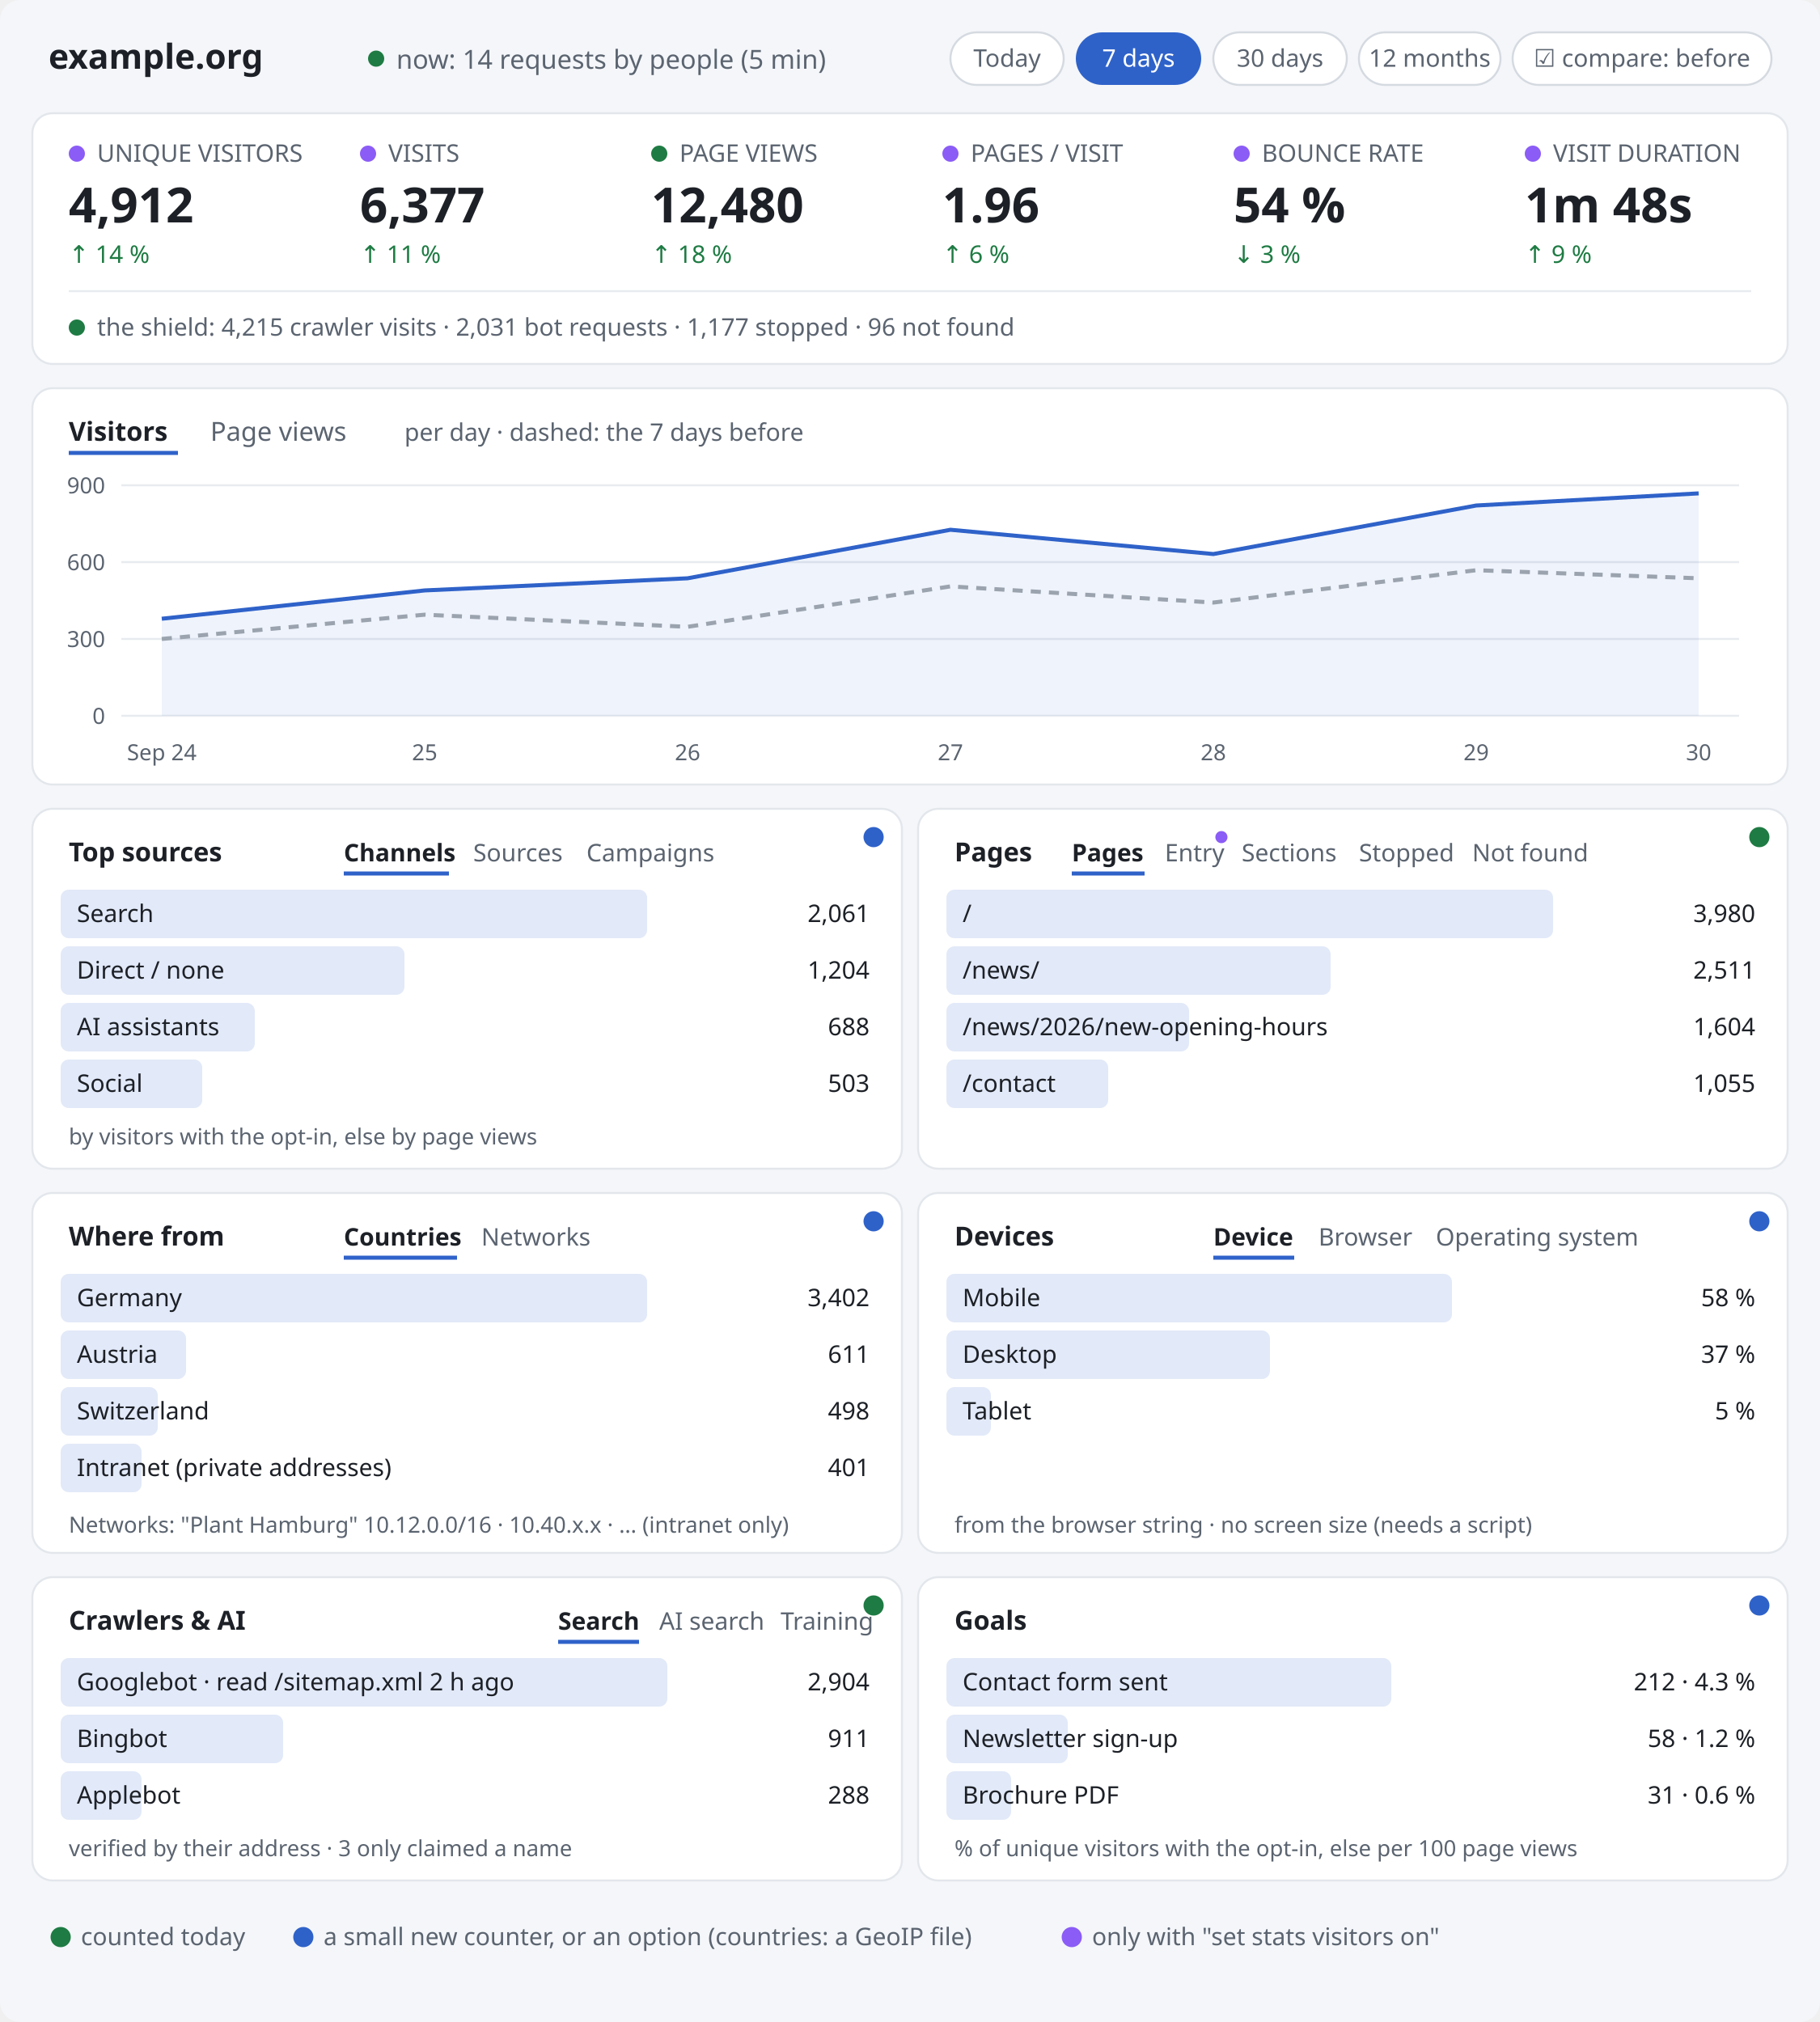
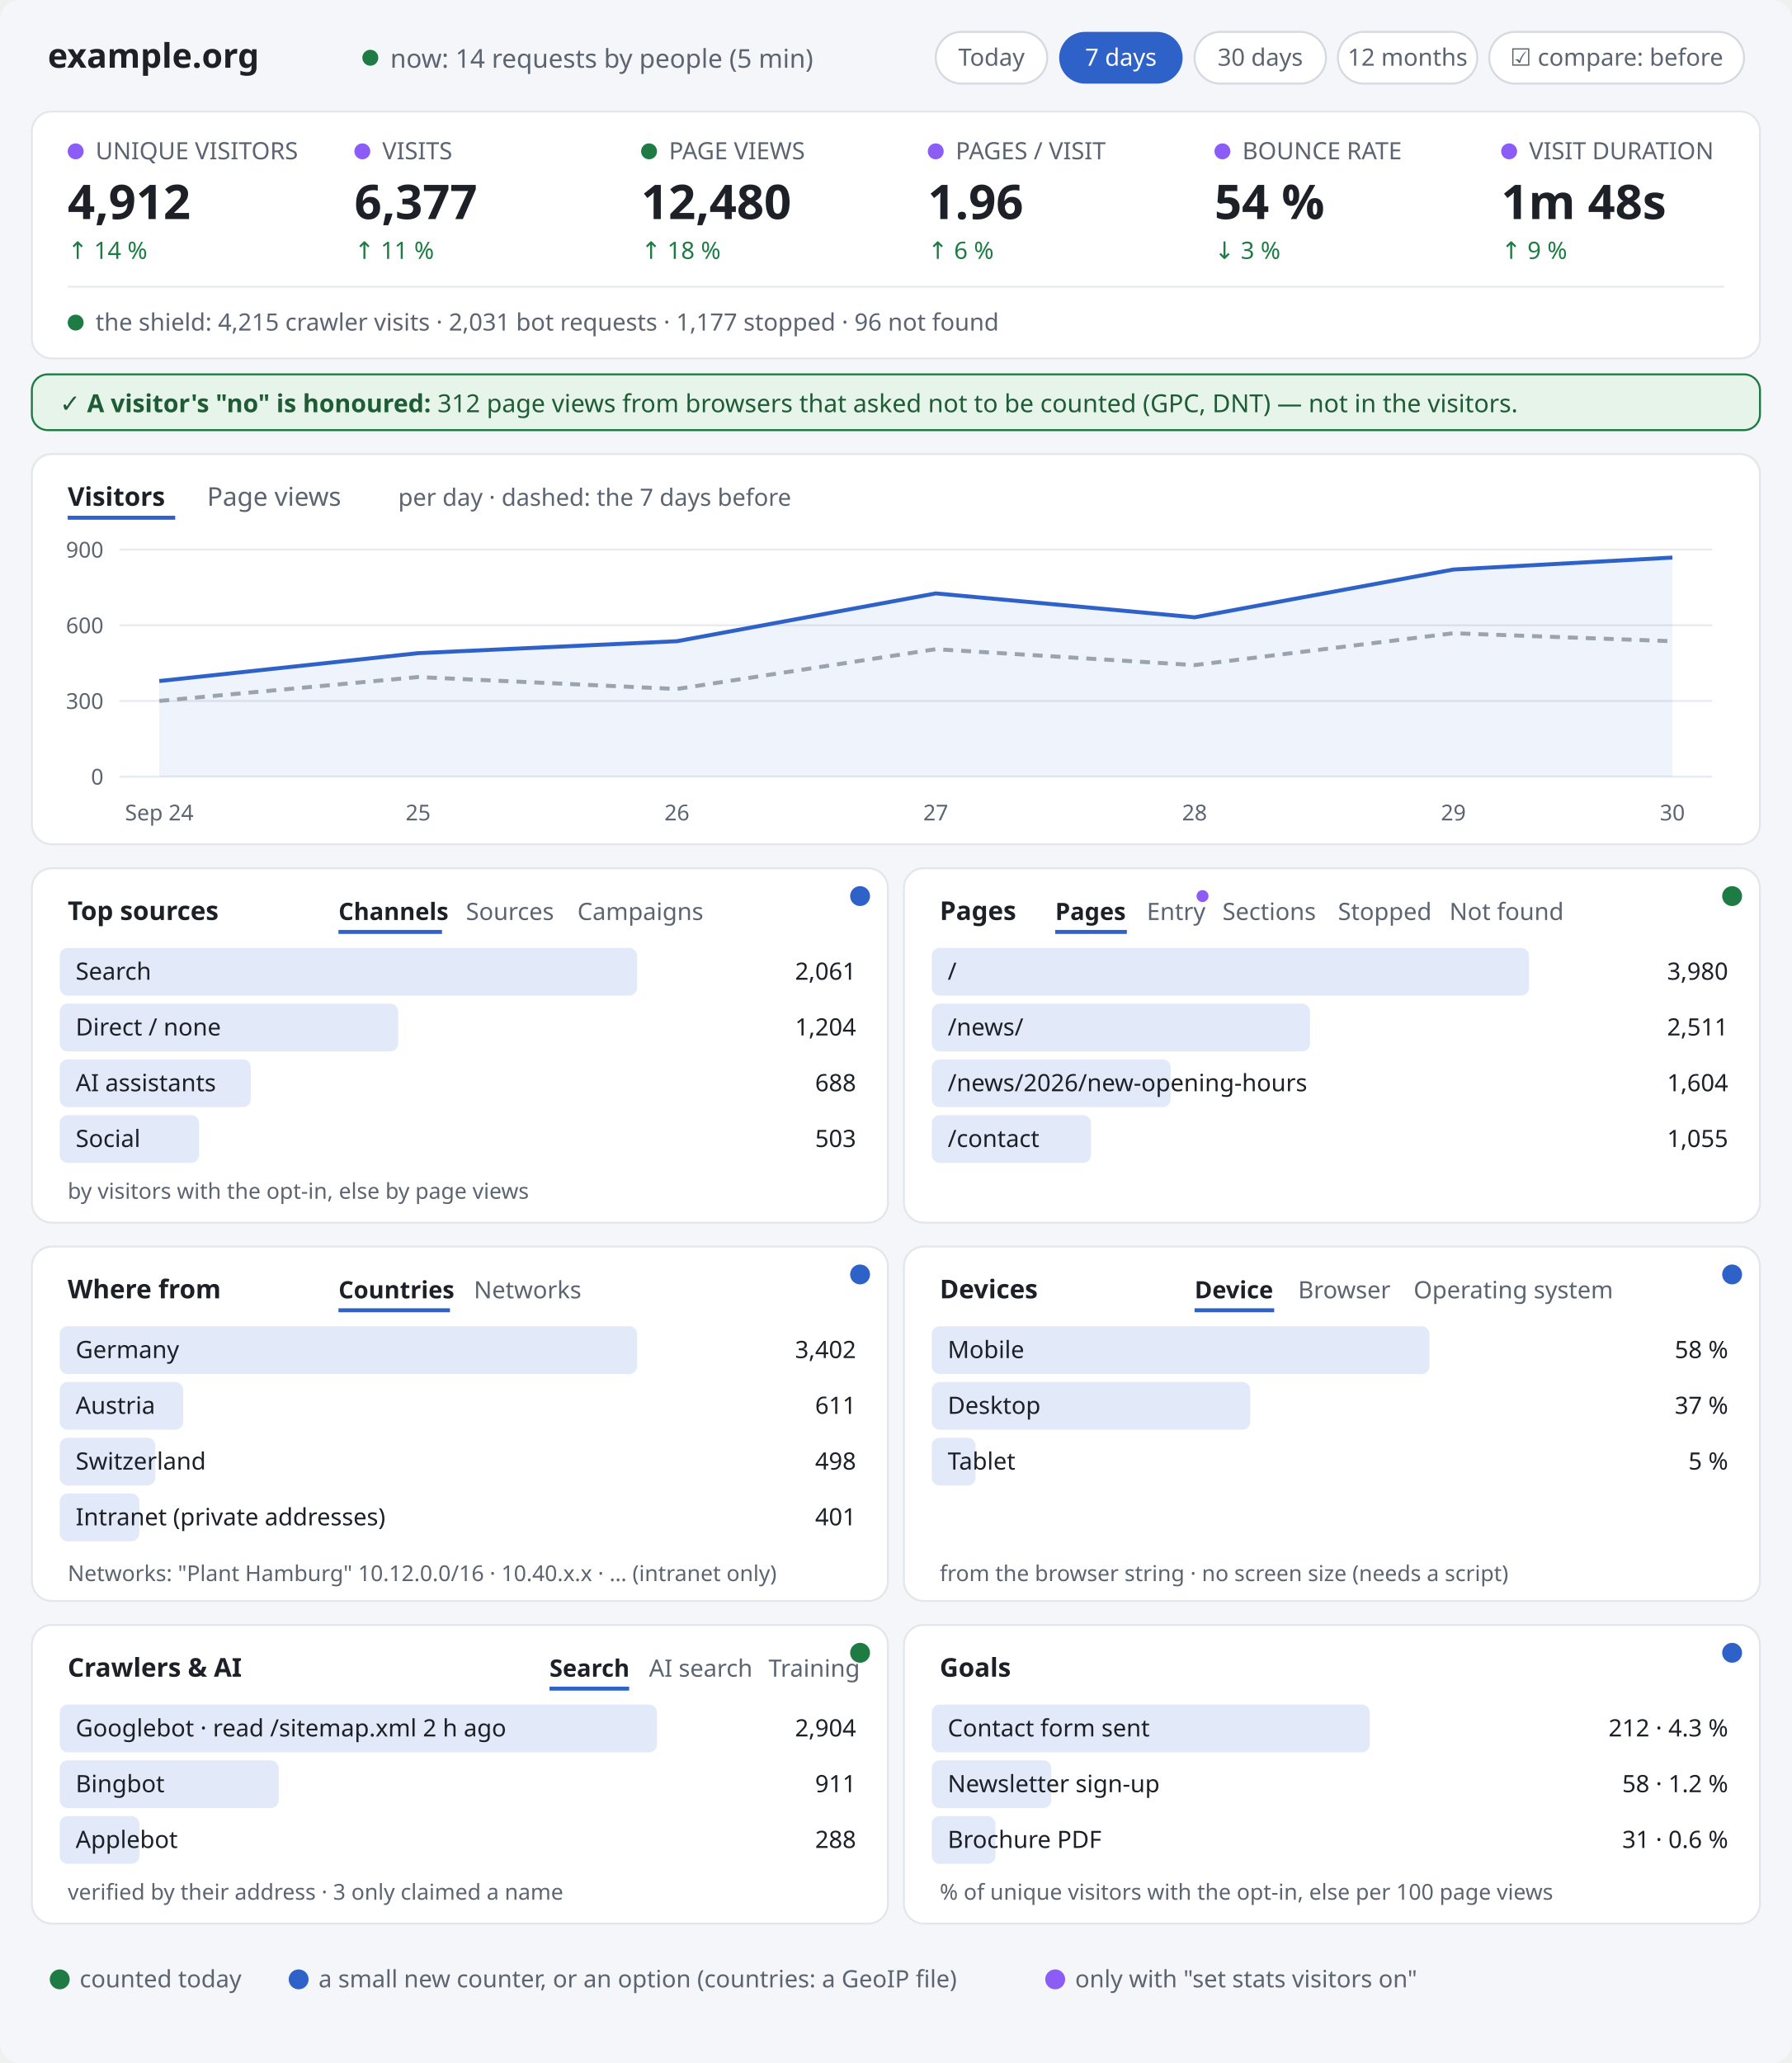
- <svg xmlns="http://www.w3.org/2000/svg" class="rsd" role="img" viewBox="0 0 900 1000" width="100%">
-   <style>.rsd{font:13px/1.25 system-ui,sans-serif}.rsd .t{fill:#1d2127}.rsd .m{fill:#5b6470}.rsd .page{fill:#f4f6f9}.rsd .card{fill:#fff;stroke:#e3e7ec}.rsd .pill{fill:#fff;stroke:#d5dae1}.rsd .on{fill:#2f62c9}.rsd .onT{fill:#fff}.rsd .grid{stroke:#e8ebef}.rsd .line{stroke:#2f62c9;stroke-width:2;fill:none}.rsd .prev{stroke:#9aa3ae;stroke-width:2;stroke-dasharray:5 4;fill:none}.rsd .area{fill:#2f62c9;opacity:.08}.rsd .bar{fill:#2f62c9;opacity:.14}.rsd .have{fill:#1e7b43}.rsd .add{fill:#2f62c9}.rsd .opt{fill:#8b5cf6}.rsd .up{fill:#1e7b43}.rsd .down{fill:#a3361f}.rsd .tab{fill:#1d2127;font-weight:600}.rsd .tabm{fill:#5b6470}.rsd .ul{stroke:#2f62c9;stroke-width:2}@media (prefers-color-scheme:dark){.rsd .t,.rsd .tab{fill:#e7e9ec}.rsd .m,.rsd .tabm{fill:#a0a8b3}.rsd .page{fill:#121519}.rsd .card{fill:#1b1f24;stroke:#2d333b}.rsd .pill{fill:#1b1f24;stroke:#3a414b}.rsd .grid{stroke:#2d333b}.rsd .line{stroke:#7aa2ff}.rsd .area,.rsd .bar,.rsd .on,.rsd .add{fill:#7aa2ff}.rsd .ul{stroke:#7aa2ff}.rsd .have,.rsd .up{fill:#4cc38a}.rsd .down{fill:#ff7a66}.rsd .opt{fill:#a78bfa}}</style>
-   <rect class="page" x="0" y="0" width="900" height="1000" rx="10" />
+ <svg xmlns="http://www.w3.org/2000/svg" class="rsd" role="img" viewBox="0 0 900 1036" width="100%">
+   <style>.rsd{font:13px/1.25 system-ui,sans-serif}.rsd .t{fill:#1d2127}.rsd .m{fill:#5b6470}.rsd .page{fill:#f4f6f9}.rsd .card{fill:#fff;stroke:#e3e7ec}.rsd .pill{fill:#fff;stroke:#d5dae1}.rsd .on{fill:#2f62c9}.rsd .onT{fill:#fff}.rsd .grid{stroke:#e8ebef}.rsd .line{stroke:#2f62c9;stroke-width:2;fill:none}.rsd .prev{stroke:#9aa3ae;stroke-width:2;stroke-dasharray:5 4;fill:none}.rsd .area{fill:#2f62c9;opacity:.08}.rsd .bar{fill:#2f62c9;opacity:.14}.rsd .have{fill:#1e7b43}.rsd .add{fill:#2f62c9}.rsd .opt{fill:#8b5cf6}.rsd .gpc{fill:#e6f4ea;stroke:#1e7b43}.rsd .gpcT{fill:#1e5c35}.rsd .up{fill:#1e7b43}.rsd .down{fill:#a3361f}.rsd .tab{fill:#1d2127;font-weight:600}.rsd .tabm{fill:#5b6470}.rsd .ul{stroke:#2f62c9;stroke-width:2}@media (prefers-color-scheme:dark){.rsd .t,.rsd .tab{fill:#e7e9ec}.rsd .m,.rsd .tabm{fill:#a0a8b3}.rsd .page{fill:#121519}.rsd .card{fill:#1b1f24;stroke:#2d333b}.rsd .pill{fill:#1b1f24;stroke:#3a414b}.rsd .grid{stroke:#2d333b}.rsd .line{stroke:#7aa2ff}.rsd .area,.rsd .bar,.rsd .on,.rsd .add{fill:#7aa2ff}.rsd .ul{stroke:#7aa2ff}.rsd .have,.rsd .up{fill:#4cc38a}.rsd .down{fill:#ff7a66}.rsd .opt{fill:#a78bfa}.rsd .gpc{fill:#17301f;stroke:#4cc38a}.rsd .gpcT{fill:#a7e3c2}}</style>
+   <rect class="page" x="0" y="0" width="900" height="1036" rx="10" />
  <text class="t" x="24" y="34" font-size="17" font-weight="700">example.org</text>
  <circle class="have" cx="186" cy="29" r="4" />
  <text class="m" x="196" y="34">now: 14 requests by people (5 min)</text>
  <rect class="pill" x="470" y="16" width="56" height="26" rx="13" />
  <text class="m" x="498" y="33" text-anchor="middle" font-size="12">Today</text>
  <rect class="on" x="532" y="16" width="62" height="26" rx="13" />
  <text class="onT" x="563" y="33" text-anchor="middle" font-size="12">7 days</text>
  <rect class="pill" x="600" y="16" width="66" height="26" rx="13" />
  <text class="m" x="633" y="33" text-anchor="middle" font-size="12">30 days</text>
  <rect class="pill" x="672" y="16" width="70" height="26" rx="13" />
  <text class="m" x="707" y="33" text-anchor="middle" font-size="12">12 months</text>
  <rect class="pill" x="748" y="16" width="128" height="26" rx="13" />
  <text class="m" x="812" y="33" text-anchor="middle" font-size="12">☑ compare: before</text>
  <rect class="card" x="16" y="56" width="868" height="124" rx="10" />
  <g font-size="12">
    <circle class="opt" cx="38" cy="76" r="4" />
    <text class="m" x="48" y="80">UNIQUE VISITORS</text>
    <text class="t" x="34" y="110" font-size="24" font-weight="700">4,912</text>
    <text class="up" x="34" y="130">↑ 14 %</text>
    <circle class="opt" cx="182" cy="76" r="4" />
    <text class="m" x="192" y="80">VISITS</text>
    <text class="t" x="178" y="110" font-size="24" font-weight="700">6,377</text>
    <text class="up" x="178" y="130">↑ 11 %</text>
    <circle class="have" cx="326" cy="76" r="4" />
    <text class="m" x="336" y="80">PAGE VIEWS</text>
    <text class="t" x="322" y="110" font-size="24" font-weight="700">12,480</text>
    <text class="up" x="322" y="130">↑ 18 %</text>
    <circle class="opt" cx="470" cy="76" r="4" />
    <text class="m" x="480" y="80">PAGES / VISIT</text>
    <text class="t" x="466" y="110" font-size="24" font-weight="700">1.96</text>
    <text class="up" x="466" y="130">↑ 6 %</text>
    <circle class="opt" cx="614" cy="76" r="4" />
    <text class="m" x="624" y="80">BOUNCE RATE</text>
    <text class="t" x="610" y="110" font-size="24" font-weight="700">54 %</text>
    <text class="up" x="610" y="130">↓ 3 %</text>
    <circle class="opt" cx="758" cy="76" r="4" />
    <text class="m" x="768" y="80">VISIT DURATION</text>
    <text class="t" x="754" y="110" font-size="24" font-weight="700">1m 48s</text>
    <text class="up" x="754" y="130">↑ 9 %</text>
    <path class="grid" d="M34 144 H866" />
    <circle class="have" cx="38" cy="162" r="4" />
    <text class="m" x="48" y="166">the shield:  4,215 crawler visits  ·  2,031 bot requests  ·  1,177 stopped  ·  96 not found</text>
  </g>
-   <rect class="card" x="16" y="192" width="868" height="196" rx="10" />
-   <text class="tab" x="34" y="218">Visitors</text>
-   <path class="ul" d="M34 224 H88" />
-   <text class="tabm" x="104" y="218">Page views</text>
-   <text class="m" x="200" y="218" font-size="12">per day · dashed: the 7 days before</text>
-   <g class="grid">
-     <path d="M60 240 H860" />
-     <path d="M60 278 H860" />
-     <path d="M60 316 H860" />
-     <path d="M60 354 H860" />
-   </g>
-   <g class="m" font-size="11" text-anchor="end">
-     <text x="52" y="244">900</text>
-     <text x="52" y="282">600</text>
-     <text x="52" y="320">300</text>
-     <text x="52" y="358">0</text>
-   </g>
-   <path class="area" d="M80 306 L210 292 L340 286 L470 262 L600 274 L730 250 L840 244 L840 354 L80 354 Z" />
-   <path class="prev" d="M80 316 L210 304 L340 310 L470 290 L600 298 L730 282 L840 286" />
-   <path class="line" d="M80 306 L210 292 L340 286 L470 262 L600 274 L730 250 L840 244" />
-   <g class="m" font-size="11" text-anchor="middle">
-     <text x="80" y="376">Sep 24</text>
-     <text x="210" y="376">25</text>
-     <text x="340" y="376">26</text>
-     <text x="470" y="376">27</text>
-     <text x="600" y="376">28</text>
-     <text x="730" y="376">29</text>
-     <text x="840" y="376">30</text>
-   </g>
-   <rect class="card" x="16" y="400" width="430" height="178" rx="10" />
-   <text class="t" x="34" y="426" font-weight="600">Top sources</text>
-   <circle class="add" cx="432" cy="414" r="5" />
-   <text class="tab" x="170" y="426" font-size="12">Channels</text>
-   <path class="ul" d="M170 432 H222" />
-   <text class="tabm" x="234" y="426" font-size="12">Sources</text>
-   <text class="tabm" x="290" y="426" font-size="12">Campaigns</text>
-   <g font-size="12">
-     <rect class="bar" x="30" y="440" width="290" height="24" rx="4" />
-     <text class="t" x="38" y="456">Search</text>
-     <text class="t" x="430" y="456" text-anchor="end">2,061</text>
-     <rect class="bar" x="30" y="468" width="170" height="24" rx="4" />
-     <text class="t" x="38" y="484">Direct / none</text>
-     <text class="t" x="430" y="484" text-anchor="end">1,204</text>
-     <rect class="bar" x="30" y="496" width="96" height="24" rx="4" />
-     <text class="t" x="38" y="512">AI assistants</text>
-     <text class="t" x="430" y="512" text-anchor="end">688</text>
-     <rect class="bar" x="30" y="524" width="70" height="24" rx="4" />
-     <text class="t" x="38" y="540">Social</text>
-     <text class="t" x="430" y="540" text-anchor="end">503</text>
-     <text class="m" x="34" y="566" font-size="11">by visitors with the opt-in, else by page views</text>
-   </g>
-   <rect class="card" x="454" y="400" width="430" height="178" rx="10" />
-   <text class="t" x="472" y="426" font-weight="600">Pages</text>
-   <circle class="have" cx="870" cy="414" r="5" />
-   <text class="tab" x="530" y="426" font-size="12">Pages</text>
-   <path class="ul" d="M530 432 H566" />
-   <text class="tabm" x="576" y="426" font-size="12">Entry</text>
-   <text class="tabm" x="614" y="426" font-size="12">Sections</text>
-   <text class="tabm" x="672" y="426" font-size="12">Stopped</text>
-   <text class="tabm" x="728" y="426" font-size="12">Not found</text>
-   <circle class="opt" cx="604" cy="414" r="3" />
-   <g font-size="12">
-     <rect class="bar" x="468" y="440" width="300" height="24" rx="4" />
-     <text class="t" x="476" y="456">/</text>
-     <text class="t" x="868" y="456" text-anchor="end">3,980</text>
-     <rect class="bar" x="468" y="468" width="190" height="24" rx="4" />
-     <text class="t" x="476" y="484">/news/</text>
-     <text class="t" x="868" y="484" text-anchor="end">2,511</text>
-     <rect class="bar" x="468" y="496" width="120" height="24" rx="4" />
-     <text class="t" x="476" y="512">/news/2026/new-opening-hours</text>
-     <text class="t" x="868" y="512" text-anchor="end">1,604</text>
-     <rect class="bar" x="468" y="524" width="80" height="24" rx="4" />
-     <text class="t" x="476" y="540">/contact</text>
-     <text class="t" x="868" y="540" text-anchor="end">1,055</text>
-   </g>
-   <rect class="card" x="16" y="590" width="430" height="178" rx="10" />
-   <text class="t" x="34" y="616" font-weight="600">Where from</text>
-   <circle class="add" cx="432" cy="604" r="5" />
-   <text class="tab" x="170" y="616" font-size="12">Countries</text>
-   <path class="ul" d="M170 622 H226" />
-   <text class="tabm" x="238" y="616" font-size="12">Networks</text>
-   <g font-size="12">
-     <rect class="bar" x="30" y="630" width="290" height="24" rx="4" />
-     <text class="t" x="38" y="646">Germany</text>
-     <text class="t" x="430" y="646" text-anchor="end">3,402</text>
-     <rect class="bar" x="30" y="658" width="62" height="24" rx="4" />
-     <text class="t" x="38" y="674">Austria</text>
-     <text class="t" x="430" y="674" text-anchor="end">611</text>
-     <rect class="bar" x="30" y="686" width="48" height="24" rx="4" />
-     <text class="t" x="38" y="702">Switzerland</text>
-     <text class="t" x="430" y="702" text-anchor="end">498</text>
-     <rect class="bar" x="30" y="714" width="40" height="24" rx="4" />
-     <text class="t" x="38" y="730">Intranet (private addresses)</text>
-     <text class="t" x="430" y="730" text-anchor="end">401</text>
-     <text class="m" x="34" y="758" font-size="11">Networks: "Plant Hamburg" 10.12.0.0/16 · 10.40.x.x · … (intranet only)</text>
-   </g>
-   <rect class="card" x="454" y="590" width="430" height="178" rx="10" />
-   <text class="t" x="472" y="616" font-weight="600">Devices</text>
-   <circle class="add" cx="870" cy="604" r="5" />
-   <text class="tab" x="600" y="616" font-size="12">Device</text>
-   <path class="ul" d="M600 622 H640" />
-   <text class="tabm" x="652" y="616" font-size="12">Browser</text>
-   <text class="tabm" x="710" y="616" font-size="12">Operating system</text>
-   <g font-size="12">
-     <rect class="bar" x="468" y="630" width="250" height="24" rx="4" />
-     <text class="t" x="476" y="646">Mobile</text>
-     <text class="t" x="868" y="646" text-anchor="end">58 %</text>
-     <rect class="bar" x="468" y="658" width="160" height="24" rx="4" />
-     <text class="t" x="476" y="674">Desktop</text>
-     <text class="t" x="868" y="674" text-anchor="end">37 %</text>
-     <rect class="bar" x="468" y="686" width="22" height="24" rx="4" />
-     <text class="t" x="476" y="702">Tablet</text>
-     <text class="t" x="868" y="702" text-anchor="end">5 %</text>
-     <text class="m" x="472" y="758" font-size="11">from the browser string · no screen size (needs a script)</text>
-   </g>
-   <rect class="card" x="16" y="780" width="430" height="150" rx="10" />
-   <text class="t" x="34" y="806" font-weight="600">Crawlers &amp; AI</text>
-   <circle class="have" cx="432" cy="794" r="5" />
-   <text class="tab" x="276" y="806" font-size="12">Search</text>
-   <path class="ul" d="M276 812 H316" />
-   <text class="tabm" x="326" y="806" font-size="12">AI search</text>
-   <text class="tabm" x="386" y="806" font-size="12">Training</text>
-   <g font-size="12">
-     <rect class="bar" x="30" y="820" width="300" height="24" rx="4" />
-     <text class="t" x="38" y="836">Googlebot · read /sitemap.xml 2 h ago</text>
-     <text class="t" x="430" y="836" text-anchor="end">2,904</text>
-     <rect class="bar" x="30" y="848" width="110" height="24" rx="4" />
-     <text class="t" x="38" y="864">Bingbot</text>
-     <text class="t" x="430" y="864" text-anchor="end">911</text>
-     <rect class="bar" x="30" y="876" width="40" height="24" rx="4" />
-     <text class="t" x="38" y="892">Applebot</text>
-     <text class="t" x="430" y="892" text-anchor="end">288</text>
-     <text class="m" x="34" y="918" font-size="11">verified by their address · 3 only claimed a name</text>
-   </g>
-   <rect class="card" x="454" y="780" width="430" height="150" rx="10" />
-   <text class="t" x="472" y="806" font-weight="600">Goals</text>
-   <circle class="add" cx="870" cy="794" r="5" />
-   <g font-size="12">
-     <rect class="bar" x="468" y="820" width="220" height="24" rx="4" />
-     <text class="t" x="476" y="836">Contact form sent</text>
-     <text class="t" x="868" y="836" text-anchor="end">212 · 4.3 %</text>
-     <rect class="bar" x="468" y="848" width="60" height="24" rx="4" />
-     <text class="t" x="476" y="864">Newsletter sign-up</text>
-     <text class="t" x="868" y="864" text-anchor="end">58 · 1.2 %</text>
-     <rect class="bar" x="468" y="876" width="32" height="24" rx="4" />
-     <text class="t" x="476" y="892">Brochure PDF</text>
-     <text class="t" x="868" y="892" text-anchor="end">31 · 0.6 %</text>
-     <text class="m" x="472" y="918" font-size="11">% of unique visitors with the opt-in, else per 100 page views</text>
-   </g>
-   <g font-size="12">
-     <circle class="have" cx="30" cy="958" r="5" />
-     <text class="m" x="40" y="962">counted today</text>
-     <circle class="add" cx="150" cy="958" r="5" />
-     <text class="m" x="160" y="962">a small new counter, or an option (countries: a GeoIP file)</text>
-     <circle class="opt" cx="530" cy="958" r="5" />
-     <text class="m" x="540" y="962">only with "set stats visitors on"</text>
+   <rect class="gpc" x="16" y="188" width="868" height="28" rx="8" stroke-width="1" />
+   <text class="gpcT" x="30" y="207" font-size="12.5">
+     <tspan font-weight="700">✓ A visitor's "no" is honoured:</tspan> 312 page views from browsers that asked not to be counted (GPC, DNT) — not in the visitors.</text>
+   <g transform="translate(0,36)">
+     <rect class="card" x="16" y="192" width="868" height="196" rx="10" />
+     <text class="tab" x="34" y="218">Visitors</text>
+     <path class="ul" d="M34 224 H88" />
+     <text class="tabm" x="104" y="218">Page views</text>
+     <text class="m" x="200" y="218" font-size="12">per day · dashed: the 7 days before</text>
+     <g class="grid">
+       <path d="M60 240 H860" />
+       <path d="M60 278 H860" />
+       <path d="M60 316 H860" />
+       <path d="M60 354 H860" />
+     </g>
+     <g class="m" font-size="11" text-anchor="end">
+       <text x="52" y="244">900</text>
+       <text x="52" y="282">600</text>
+       <text x="52" y="320">300</text>
+       <text x="52" y="358">0</text>
+     </g>
+     <path class="area" d="M80 306 L210 292 L340 286 L470 262 L600 274 L730 250 L840 244 L840 354 L80 354 Z" />
+     <path class="prev" d="M80 316 L210 304 L340 310 L470 290 L600 298 L730 282 L840 286" />
+     <path class="line" d="M80 306 L210 292 L340 286 L470 262 L600 274 L730 250 L840 244" />
+     <g class="m" font-size="11" text-anchor="middle">
+       <text x="80" y="376">Sep 24</text>
+       <text x="210" y="376">25</text>
+       <text x="340" y="376">26</text>
+       <text x="470" y="376">27</text>
+       <text x="600" y="376">28</text>
+       <text x="730" y="376">29</text>
+       <text x="840" y="376">30</text>
+     </g>
+     <rect class="card" x="16" y="400" width="430" height="178" rx="10" />
+     <text class="t" x="34" y="426" font-weight="600">Top sources</text>
+     <circle class="add" cx="432" cy="414" r="5" />
+     <text class="tab" x="170" y="426" font-size="12">Channels</text>
+     <path class="ul" d="M170 432 H222" />
+     <text class="tabm" x="234" y="426" font-size="12">Sources</text>
+     <text class="tabm" x="290" y="426" font-size="12">Campaigns</text>
+     <g font-size="12">
+       <rect class="bar" x="30" y="440" width="290" height="24" rx="4" />
+       <text class="t" x="38" y="456">Search</text>
+       <text class="t" x="430" y="456" text-anchor="end">2,061</text>
+       <rect class="bar" x="30" y="468" width="170" height="24" rx="4" />
+       <text class="t" x="38" y="484">Direct / none</text>
+       <text class="t" x="430" y="484" text-anchor="end">1,204</text>
+       <rect class="bar" x="30" y="496" width="96" height="24" rx="4" />
+       <text class="t" x="38" y="512">AI assistants</text>
+       <text class="t" x="430" y="512" text-anchor="end">688</text>
+       <rect class="bar" x="30" y="524" width="70" height="24" rx="4" />
+       <text class="t" x="38" y="540">Social</text>
+       <text class="t" x="430" y="540" text-anchor="end">503</text>
+       <text class="m" x="34" y="566" font-size="11">by visitors with the opt-in, else by page views</text>
+     </g>
+     <rect class="card" x="454" y="400" width="430" height="178" rx="10" />
+     <text class="t" x="472" y="426" font-weight="600">Pages</text>
+     <circle class="have" cx="870" cy="414" r="5" />
+     <text class="tab" x="530" y="426" font-size="12">Pages</text>
+     <path class="ul" d="M530 432 H566" />
+     <text class="tabm" x="576" y="426" font-size="12">Entry</text>
+     <text class="tabm" x="614" y="426" font-size="12">Sections</text>
+     <text class="tabm" x="672" y="426" font-size="12">Stopped</text>
+     <text class="tabm" x="728" y="426" font-size="12">Not found</text>
+     <circle class="opt" cx="604" cy="414" r="3" />
+     <g font-size="12">
+       <rect class="bar" x="468" y="440" width="300" height="24" rx="4" />
+       <text class="t" x="476" y="456">/</text>
+       <text class="t" x="868" y="456" text-anchor="end">3,980</text>
+       <rect class="bar" x="468" y="468" width="190" height="24" rx="4" />
+       <text class="t" x="476" y="484">/news/</text>
+       <text class="t" x="868" y="484" text-anchor="end">2,511</text>
+       <rect class="bar" x="468" y="496" width="120" height="24" rx="4" />
+       <text class="t" x="476" y="512">/news/2026/new-opening-hours</text>
+       <text class="t" x="868" y="512" text-anchor="end">1,604</text>
+       <rect class="bar" x="468" y="524" width="80" height="24" rx="4" />
+       <text class="t" x="476" y="540">/contact</text>
+       <text class="t" x="868" y="540" text-anchor="end">1,055</text>
+     </g>
+     <rect class="card" x="16" y="590" width="430" height="178" rx="10" />
+     <text class="t" x="34" y="616" font-weight="600">Where from</text>
+     <circle class="add" cx="432" cy="604" r="5" />
+     <text class="tab" x="170" y="616" font-size="12">Countries</text>
+     <path class="ul" d="M170 622 H226" />
+     <text class="tabm" x="238" y="616" font-size="12">Networks</text>
+     <g font-size="12">
+       <rect class="bar" x="30" y="630" width="290" height="24" rx="4" />
+       <text class="t" x="38" y="646">Germany</text>
+       <text class="t" x="430" y="646" text-anchor="end">3,402</text>
+       <rect class="bar" x="30" y="658" width="62" height="24" rx="4" />
+       <text class="t" x="38" y="674">Austria</text>
+       <text class="t" x="430" y="674" text-anchor="end">611</text>
+       <rect class="bar" x="30" y="686" width="48" height="24" rx="4" />
+       <text class="t" x="38" y="702">Switzerland</text>
+       <text class="t" x="430" y="702" text-anchor="end">498</text>
+       <rect class="bar" x="30" y="714" width="40" height="24" rx="4" />
+       <text class="t" x="38" y="730">Intranet (private addresses)</text>
+       <text class="t" x="430" y="730" text-anchor="end">401</text>
+       <text class="m" x="34" y="758" font-size="11">Networks: "Plant Hamburg" 10.12.0.0/16 · 10.40.x.x · … (intranet only)</text>
+     </g>
+     <rect class="card" x="454" y="590" width="430" height="178" rx="10" />
+     <text class="t" x="472" y="616" font-weight="600">Devices</text>
+     <circle class="add" cx="870" cy="604" r="5" />
+     <text class="tab" x="600" y="616" font-size="12">Device</text>
+     <path class="ul" d="M600 622 H640" />
+     <text class="tabm" x="652" y="616" font-size="12">Browser</text>
+     <text class="tabm" x="710" y="616" font-size="12">Operating system</text>
+     <g font-size="12">
+       <rect class="bar" x="468" y="630" width="250" height="24" rx="4" />
+       <text class="t" x="476" y="646">Mobile</text>
+       <text class="t" x="868" y="646" text-anchor="end">58 %</text>
+       <rect class="bar" x="468" y="658" width="160" height="24" rx="4" />
+       <text class="t" x="476" y="674">Desktop</text>
+       <text class="t" x="868" y="674" text-anchor="end">37 %</text>
+       <rect class="bar" x="468" y="686" width="22" height="24" rx="4" />
+       <text class="t" x="476" y="702">Tablet</text>
+       <text class="t" x="868" y="702" text-anchor="end">5 %</text>
+       <text class="m" x="472" y="758" font-size="11">from the browser string · no screen size (needs a script)</text>
+     </g>
+     <rect class="card" x="16" y="780" width="430" height="150" rx="10" />
+     <text class="t" x="34" y="806" font-weight="600">Crawlers &amp; AI</text>
+     <circle class="have" cx="432" cy="794" r="5" />
+     <text class="tab" x="276" y="806" font-size="12">Search</text>
+     <path class="ul" d="M276 812 H316" />
+     <text class="tabm" x="326" y="806" font-size="12">AI search</text>
+     <text class="tabm" x="386" y="806" font-size="12">Training</text>
+     <g font-size="12">
+       <rect class="bar" x="30" y="820" width="300" height="24" rx="4" />
+       <text class="t" x="38" y="836">Googlebot · read /sitemap.xml 2 h ago</text>
+       <text class="t" x="430" y="836" text-anchor="end">2,904</text>
+       <rect class="bar" x="30" y="848" width="110" height="24" rx="4" />
+       <text class="t" x="38" y="864">Bingbot</text>
+       <text class="t" x="430" y="864" text-anchor="end">911</text>
+       <rect class="bar" x="30" y="876" width="40" height="24" rx="4" />
+       <text class="t" x="38" y="892">Applebot</text>
+       <text class="t" x="430" y="892" text-anchor="end">288</text>
+       <text class="m" x="34" y="918" font-size="11">verified by their address · 3 only claimed a name</text>
+     </g>
+     <rect class="card" x="454" y="780" width="430" height="150" rx="10" />
+     <text class="t" x="472" y="806" font-weight="600">Goals</text>
+     <circle class="add" cx="870" cy="794" r="5" />
+     <g font-size="12">
+       <rect class="bar" x="468" y="820" width="220" height="24" rx="4" />
+       <text class="t" x="476" y="836">Contact form sent</text>
+       <text class="t" x="868" y="836" text-anchor="end">212 · 4.3 %</text>
+       <rect class="bar" x="468" y="848" width="60" height="24" rx="4" />
+       <text class="t" x="476" y="864">Newsletter sign-up</text>
+       <text class="t" x="868" y="864" text-anchor="end">58 · 1.2 %</text>
+       <rect class="bar" x="468" y="876" width="32" height="24" rx="4" />
+       <text class="t" x="476" y="892">Brochure PDF</text>
+       <text class="t" x="868" y="892" text-anchor="end">31 · 0.6 %</text>
+       <text class="m" x="472" y="918" font-size="11">% of unique visitors with the opt-in, else per 100 page views</text>
+     </g>
+     <g font-size="12">
+       <circle class="have" cx="30" cy="958" r="5" />
+       <text class="m" x="40" y="962">counted today</text>
+       <circle class="add" cx="150" cy="958" r="5" />
+       <text class="m" x="160" y="962">a small new counter, or an option (countries: a GeoIP file)</text>
+       <circle class="opt" cx="530" cy="958" r="5" />
+       <text class="m" x="540" y="962">only with "set stats visitors on"</text>
+     </g>
  </g>
</svg>
